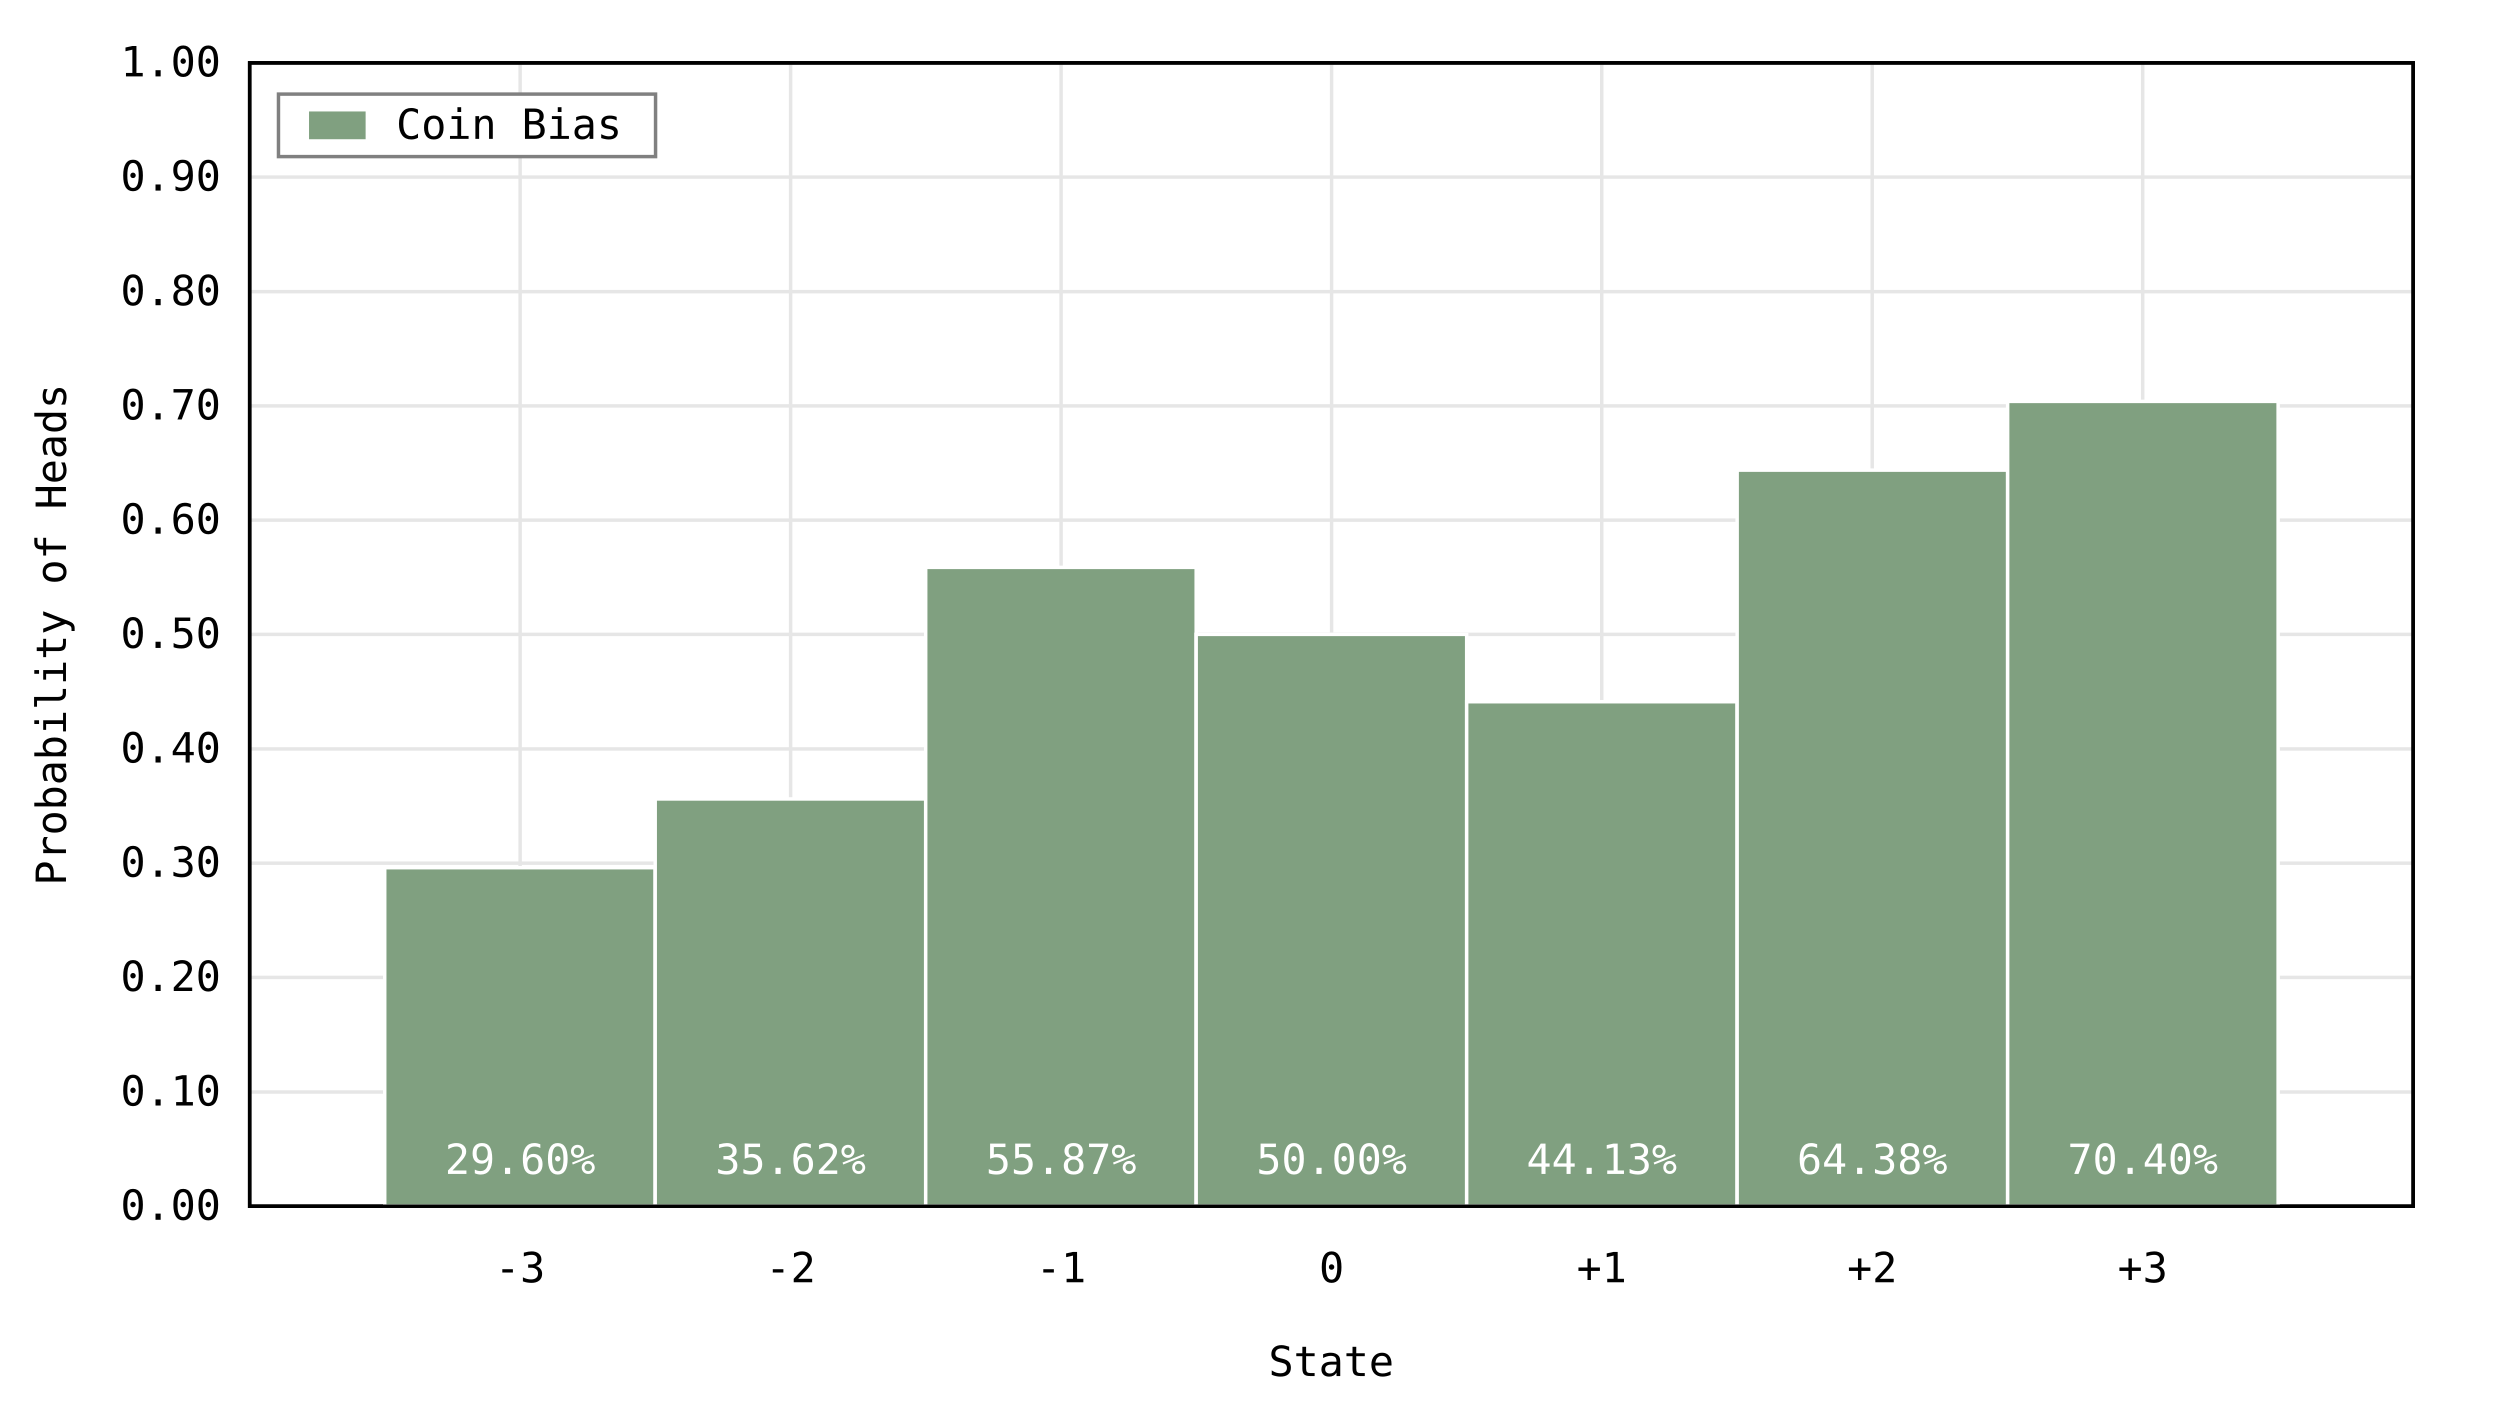
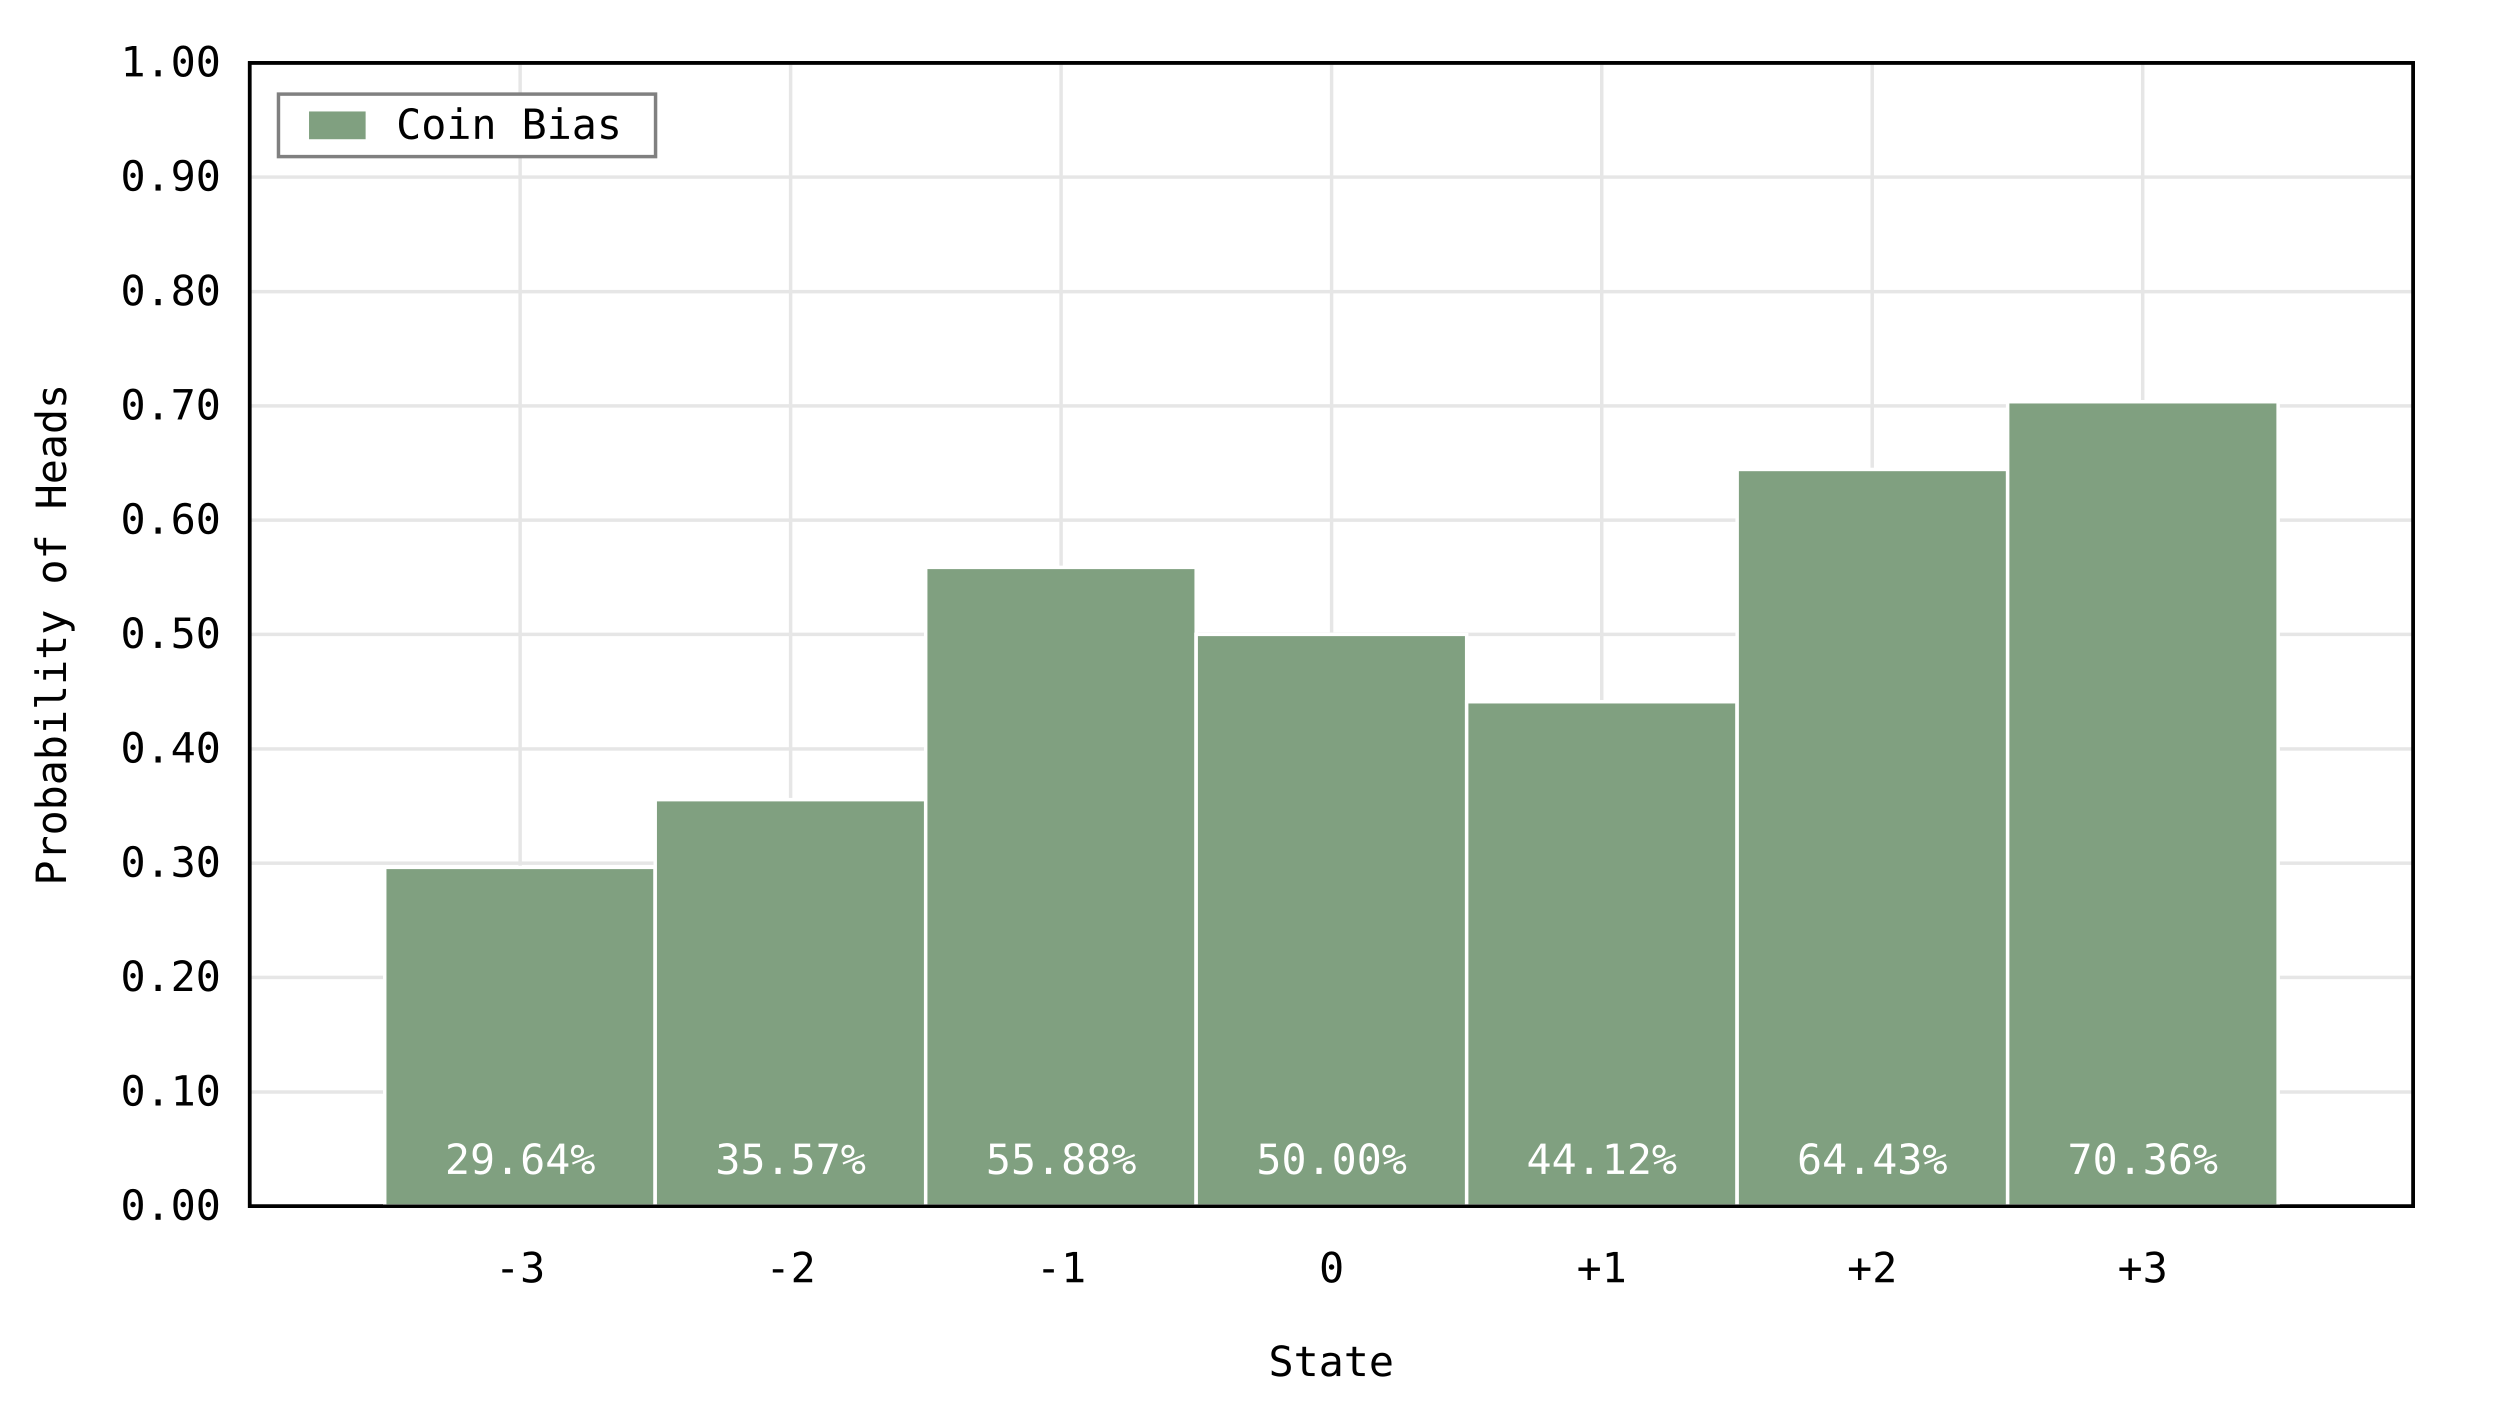
<svg xmlns="http://www.w3.org/2000/svg" xmlns:xlink="http://www.w3.org/1999/xlink" width="720" height="405" viewBox="0 0 720 405">
  <g id="gnuplot_canvas">
    <rect x="0" y="0" width="720" height="405" fill="none" />
    <defs>
      <circle id="gpDot" r="0.5" stroke-width="0.5" stroke="currentColor" />
      <path id="gpPt0" stroke-width="0.222" stroke="currentColor" d="M-1,0 h2 M0,-1 v2" />
      <path id="gpPt1" stroke-width="0.222" stroke="currentColor" d="M-1,-1 L1,1 M1,-1 L-1,1" />
      <path id="gpPt2" stroke-width="0.222" stroke="currentColor" d="M-1,0 L1,0 M0,-1 L0,1 M-1,-1 L1,1 M-1,1 L1,-1" />
      <rect id="gpPt3" stroke-width="0.222" stroke="currentColor" x="-1" y="-1" width="2" height="2" />
      <rect id="gpPt4" stroke-width="0.222" stroke="currentColor" fill="currentColor" x="-1" y="-1" width="2" height="2" />
      <circle id="gpPt5" stroke-width="0.222" stroke="currentColor" cx="0" cy="0" r="1" />
      <use xlink:href="#gpPt5" id="gpPt6" fill="currentColor" stroke="none" />
      <path id="gpPt7" stroke-width="0.222" stroke="currentColor" d="M0,-1.33 L-1.33,0.67 L1.33,0.67 z" />
      <use xlink:href="#gpPt7" id="gpPt8" fill="currentColor" stroke="none" />
      <use xlink:href="#gpPt7" id="gpPt9" stroke="currentColor" transform="rotate(180)" />
      <use xlink:href="#gpPt9" id="gpPt10" fill="currentColor" stroke="none" />
      <use xlink:href="#gpPt3" id="gpPt11" stroke="currentColor" transform="rotate(45)" />
      <use xlink:href="#gpPt11" id="gpPt12" fill="currentColor" stroke="none" />
      <path id="gpPt13" stroke-width="0.222" stroke="currentColor" d="M0,1.330 L1.265,0.411 L0.782,-1.067 L-0.782,-1.076 L-1.265,0.411 z" />
      <use xlink:href="#gpPt13" id="gpPt14" fill="currentColor" stroke="none" />
      <filter id="textbox" filterUnits="objectBoundingBox" x="0" y="0" height="1" width="1">
        <feFlood flood-color="white" flood-opacity="1" result="bgnd" />
        <feComposite in="SourceGraphic" in2="bgnd" operator="atop" />
      </filter>
      <filter id="greybox" filterUnits="objectBoundingBox" x="0" y="0" height="1" width="1">
        <feFlood flood-color="lightgrey" flood-opacity="1" result="grey" />
        <feComposite in="SourceGraphic" in2="grey" operator="atop" />
      </filter>
    </defs>
    <g fill="none" color="white" stroke="currentColor" stroke-width="1.00" stroke-linecap="butt" stroke-linejoin="miter">
</g>
    <g fill="none" color="black" stroke="currentColor" stroke-width="1.00" stroke-linecap="butt" stroke-linejoin="miter">
</g>
    <g fill="none" color="black" stroke="currentColor" stroke-width="1.00" stroke-linecap="butt" stroke-linejoin="miter">
      <path stroke="rgb(230, 230, 230)" class="gridline" d="M71.9,347.4 L695.0,347.4  " />
    </g>
    <g fill="none" color="black" stroke="currentColor" stroke-width="1.00" stroke-linecap="butt" stroke-linejoin="miter">
      <path stroke="black" d="M71.9,347.4 M695.0,347.4  " />
      <g transform="translate(63.6,351.3)" stroke="none" fill="black" font-family="Consolas, Menlo, monospace" font-size="12.00" text-anchor="end">
        <text>
          <tspan font-family="Consolas, Menlo, monospace">0.00</tspan>
        </text>
      </g>
    </g>
    <g fill="none" color="black" stroke="currentColor" stroke-width="1.00" stroke-linecap="butt" stroke-linejoin="miter">
</g>
    <g fill="none" color="black" stroke="currentColor" stroke-width="1.00" stroke-linecap="butt" stroke-linejoin="miter">
      <path stroke="rgb(230, 230, 230)" class="gridline" d="M71.9,314.5 L695.0,314.5  " />
    </g>
    <g fill="none" color="black" stroke="currentColor" stroke-width="1.00" stroke-linecap="butt" stroke-linejoin="miter">
      <path stroke="black" d="M71.9,314.5 M695.0,314.5  " />
      <g transform="translate(63.6,318.4)" stroke="none" fill="black" font-family="Consolas, Menlo, monospace" font-size="12.00" text-anchor="end">
        <text>
          <tspan font-family="Consolas, Menlo, monospace">0.10</tspan>
        </text>
      </g>
    </g>
    <g fill="none" color="black" stroke="currentColor" stroke-width="1.00" stroke-linecap="butt" stroke-linejoin="miter">
</g>
    <g fill="none" color="black" stroke="currentColor" stroke-width="1.00" stroke-linecap="butt" stroke-linejoin="miter">
      <path stroke="rgb(230, 230, 230)" class="gridline" d="M71.9,281.5 L695.0,281.5  " />
    </g>
    <g fill="none" color="black" stroke="currentColor" stroke-width="1.00" stroke-linecap="butt" stroke-linejoin="miter">
      <path stroke="black" d="M71.9,281.5 M695.0,281.5  " />
      <g transform="translate(63.6,285.4)" stroke="none" fill="black" font-family="Consolas, Menlo, monospace" font-size="12.00" text-anchor="end">
        <text>
          <tspan font-family="Consolas, Menlo, monospace">0.20</tspan>
        </text>
      </g>
    </g>
    <g fill="none" color="black" stroke="currentColor" stroke-width="1.00" stroke-linecap="butt" stroke-linejoin="miter">
</g>
    <g fill="none" color="black" stroke="currentColor" stroke-width="1.00" stroke-linecap="butt" stroke-linejoin="miter">
      <path stroke="rgb(230, 230, 230)" class="gridline" d="M71.9,248.6 L695.0,248.6  " />
    </g>
    <g fill="none" color="black" stroke="currentColor" stroke-width="1.00" stroke-linecap="butt" stroke-linejoin="miter">
      <path stroke="black" d="M71.9,248.6 M695.0,248.6  " />
      <g transform="translate(63.6,252.5)" stroke="none" fill="black" font-family="Consolas, Menlo, monospace" font-size="12.00" text-anchor="end">
        <text>
          <tspan font-family="Consolas, Menlo, monospace">0.30</tspan>
        </text>
      </g>
    </g>
    <g fill="none" color="black" stroke="currentColor" stroke-width="1.00" stroke-linecap="butt" stroke-linejoin="miter">
</g>
    <g fill="none" color="black" stroke="currentColor" stroke-width="1.00" stroke-linecap="butt" stroke-linejoin="miter">
      <path stroke="rgb(230, 230, 230)" class="gridline" d="M71.9,215.7 L695.0,215.7  " />
    </g>
    <g fill="none" color="black" stroke="currentColor" stroke-width="1.00" stroke-linecap="butt" stroke-linejoin="miter">
      <path stroke="black" d="M71.9,215.7 M695.0,215.7  " />
      <g transform="translate(63.6,219.6)" stroke="none" fill="black" font-family="Consolas, Menlo, monospace" font-size="12.00" text-anchor="end">
        <text>
          <tspan font-family="Consolas, Menlo, monospace">0.40</tspan>
        </text>
      </g>
    </g>
    <g fill="none" color="black" stroke="currentColor" stroke-width="1.00" stroke-linecap="butt" stroke-linejoin="miter">
</g>
    <g fill="none" color="black" stroke="currentColor" stroke-width="1.00" stroke-linecap="butt" stroke-linejoin="miter">
      <path stroke="rgb(230, 230, 230)" class="gridline" d="M71.9,182.7 L695.0,182.7  " />
    </g>
    <g fill="none" color="black" stroke="currentColor" stroke-width="1.00" stroke-linecap="butt" stroke-linejoin="miter">
      <path stroke="black" d="M71.9,182.7 M695.0,182.7  " />
      <g transform="translate(63.6,186.6)" stroke="none" fill="black" font-family="Consolas, Menlo, monospace" font-size="12.00" text-anchor="end">
        <text>
          <tspan font-family="Consolas, Menlo, monospace">0.50</tspan>
        </text>
      </g>
    </g>
    <g fill="none" color="black" stroke="currentColor" stroke-width="1.00" stroke-linecap="butt" stroke-linejoin="miter">
</g>
    <g fill="none" color="black" stroke="currentColor" stroke-width="1.00" stroke-linecap="butt" stroke-linejoin="miter">
      <path stroke="rgb(230, 230, 230)" class="gridline" d="M71.9,149.8 L695.0,149.8  " />
    </g>
    <g fill="none" color="black" stroke="currentColor" stroke-width="1.00" stroke-linecap="butt" stroke-linejoin="miter">
      <path stroke="black" d="M71.9,149.8 M695.0,149.8  " />
      <g transform="translate(63.6,153.7)" stroke="none" fill="black" font-family="Consolas, Menlo, monospace" font-size="12.00" text-anchor="end">
        <text>
          <tspan font-family="Consolas, Menlo, monospace">0.60</tspan>
        </text>
      </g>
    </g>
    <g fill="none" color="black" stroke="currentColor" stroke-width="1.00" stroke-linecap="butt" stroke-linejoin="miter">
</g>
    <g fill="none" color="black" stroke="currentColor" stroke-width="1.00" stroke-linecap="butt" stroke-linejoin="miter">
      <path stroke="rgb(230, 230, 230)" class="gridline" d="M71.9,116.9 L695.0,116.9  " />
    </g>
    <g fill="none" color="black" stroke="currentColor" stroke-width="1.00" stroke-linecap="butt" stroke-linejoin="miter">
      <path stroke="black" d="M71.9,116.9 M695.0,116.9  " />
      <g transform="translate(63.6,120.8)" stroke="none" fill="black" font-family="Consolas, Menlo, monospace" font-size="12.00" text-anchor="end">
        <text>
          <tspan font-family="Consolas, Menlo, monospace">0.70</tspan>
        </text>
      </g>
    </g>
    <g fill="none" color="black" stroke="currentColor" stroke-width="1.00" stroke-linecap="butt" stroke-linejoin="miter">
</g>
    <g fill="none" color="black" stroke="currentColor" stroke-width="1.00" stroke-linecap="butt" stroke-linejoin="miter">
      <path stroke="rgb(230, 230, 230)" class="gridline" d="M71.9,84.0 L695.0,84.0  " />
    </g>
    <g fill="none" color="black" stroke="currentColor" stroke-width="1.00" stroke-linecap="butt" stroke-linejoin="miter">
      <path stroke="black" d="M71.9,84.0 M695.0,84.0  " />
      <g transform="translate(63.6,87.9)" stroke="none" fill="black" font-family="Consolas, Menlo, monospace" font-size="12.00" text-anchor="end">
        <text>
          <tspan font-family="Consolas, Menlo, monospace">0.80</tspan>
        </text>
      </g>
    </g>
    <g fill="none" color="black" stroke="currentColor" stroke-width="1.00" stroke-linecap="butt" stroke-linejoin="miter">
</g>
    <g fill="none" color="black" stroke="currentColor" stroke-width="1.00" stroke-linecap="butt" stroke-linejoin="miter">
      <path stroke="rgb(230, 230, 230)" class="gridline" d="M71.9,51.0 L695.0,51.0  " />
    </g>
    <g fill="none" color="black" stroke="currentColor" stroke-width="1.00" stroke-linecap="butt" stroke-linejoin="miter">
      <path stroke="black" d="M71.9,51.0 M695.0,51.0  " />
      <g transform="translate(63.6,54.9)" stroke="none" fill="black" font-family="Consolas, Menlo, monospace" font-size="12.00" text-anchor="end">
        <text>
          <tspan font-family="Consolas, Menlo, monospace">0.90</tspan>
        </text>
      </g>
    </g>
    <g fill="none" color="black" stroke="currentColor" stroke-width="1.00" stroke-linecap="butt" stroke-linejoin="miter">
</g>
    <g fill="none" color="black" stroke="currentColor" stroke-width="1.00" stroke-linecap="butt" stroke-linejoin="miter">
      <path stroke="rgb(230, 230, 230)" class="gridline" d="M71.9,18.1 L695.0,18.1  " />
    </g>
    <g fill="none" color="black" stroke="currentColor" stroke-width="1.00" stroke-linecap="butt" stroke-linejoin="miter">
      <path stroke="black" d="M71.9,18.1 M695.0,18.1  " />
      <g transform="translate(63.6,22.0)" stroke="none" fill="black" font-family="Consolas, Menlo, monospace" font-size="12.00" text-anchor="end">
        <text>
          <tspan font-family="Consolas, Menlo, monospace">1.00</tspan>
        </text>
      </g>
    </g>
    <g fill="none" color="black" stroke="currentColor" stroke-width="1.00" stroke-linecap="butt" stroke-linejoin="miter">
</g>
    <g fill="none" color="black" stroke="currentColor" stroke-width="1.00" stroke-linecap="butt" stroke-linejoin="miter">
      <path stroke="rgb(230, 230, 230)" class="gridline" d="M149.8,347.4 L149.8,45.1 M149.8,27.1 L149.8,18.1  " />
    </g>
    <g fill="none" color="black" stroke="currentColor" stroke-width="1.00" stroke-linecap="butt" stroke-linejoin="miter">
      <path stroke="black" d="M149.8,347.4 M149.8,18.1  " />
      <g transform="translate(149.8,369.3)" stroke="none" fill="black" font-family="Consolas, Menlo, monospace" font-size="12.00" text-anchor="middle">
        <text>
          <tspan font-family="Consolas, Menlo, monospace">-3</tspan>
        </text>
      </g>
    </g>
    <g fill="none" color="black" stroke="currentColor" stroke-width="1.00" stroke-linecap="butt" stroke-linejoin="miter">
</g>
    <g fill="none" color="black" stroke="currentColor" stroke-width="1.00" stroke-linecap="butt" stroke-linejoin="miter">
      <path stroke="rgb(230, 230, 230)" class="gridline" d="M227.7,347.4 L227.7,18.1  " />
    </g>
    <g fill="none" color="black" stroke="currentColor" stroke-width="1.00" stroke-linecap="butt" stroke-linejoin="miter">
      <path stroke="black" d="M227.7,347.4 M227.7,18.1  " />
      <g transform="translate(227.7,369.3)" stroke="none" fill="black" font-family="Consolas, Menlo, monospace" font-size="12.00" text-anchor="middle">
        <text>
          <tspan font-family="Consolas, Menlo, monospace">-2</tspan>
        </text>
      </g>
    </g>
    <g fill="none" color="black" stroke="currentColor" stroke-width="1.00" stroke-linecap="butt" stroke-linejoin="miter">
</g>
    <g fill="none" color="black" stroke="currentColor" stroke-width="1.00" stroke-linecap="butt" stroke-linejoin="miter">
      <path stroke="rgb(230, 230, 230)" class="gridline" d="M305.6,347.4 L305.6,18.1  " />
    </g>
    <g fill="none" color="black" stroke="currentColor" stroke-width="1.00" stroke-linecap="butt" stroke-linejoin="miter">
      <path stroke="black" d="M305.6,347.4 M305.6,18.1  " />
      <g transform="translate(305.6,369.3)" stroke="none" fill="black" font-family="Consolas, Menlo, monospace" font-size="12.00" text-anchor="middle">
        <text>
          <tspan font-family="Consolas, Menlo, monospace">-1</tspan>
        </text>
      </g>
    </g>
    <g fill="none" color="black" stroke="currentColor" stroke-width="1.00" stroke-linecap="butt" stroke-linejoin="miter">
</g>
    <g fill="none" color="black" stroke="currentColor" stroke-width="1.00" stroke-linecap="butt" stroke-linejoin="miter">
      <path stroke="rgb(230, 230, 230)" class="gridline" d="M383.5,347.4 L383.5,18.1  " />
    </g>
    <g fill="none" color="black" stroke="currentColor" stroke-width="1.00" stroke-linecap="butt" stroke-linejoin="miter">
      <path stroke="black" d="M383.5,347.4 M383.5,18.1  " />
      <g transform="translate(383.5,369.3)" stroke="none" fill="black" font-family="Consolas, Menlo, monospace" font-size="12.00" text-anchor="middle">
        <text>
          <tspan font-family="Consolas, Menlo, monospace"> 0</tspan>
        </text>
      </g>
    </g>
    <g fill="none" color="black" stroke="currentColor" stroke-width="1.00" stroke-linecap="butt" stroke-linejoin="miter">
</g>
    <g fill="none" color="black" stroke="currentColor" stroke-width="1.00" stroke-linecap="butt" stroke-linejoin="miter">
      <path stroke="rgb(230, 230, 230)" class="gridline" d="M461.3,347.4 L461.3,18.1  " />
    </g>
    <g fill="none" color="black" stroke="currentColor" stroke-width="1.00" stroke-linecap="butt" stroke-linejoin="miter">
      <path stroke="black" d="M461.3,347.4 M461.3,18.1  " />
      <g transform="translate(461.3,369.3)" stroke="none" fill="black" font-family="Consolas, Menlo, monospace" font-size="12.00" text-anchor="middle">
        <text>
          <tspan font-family="Consolas, Menlo, monospace">+1</tspan>
        </text>
      </g>
    </g>
    <g fill="none" color="black" stroke="currentColor" stroke-width="1.00" stroke-linecap="butt" stroke-linejoin="miter">
</g>
    <g fill="none" color="black" stroke="currentColor" stroke-width="1.00" stroke-linecap="butt" stroke-linejoin="miter">
      <path stroke="rgb(230, 230, 230)" class="gridline" d="M539.2,347.4 L539.2,18.1  " />
    </g>
    <g fill="none" color="black" stroke="currentColor" stroke-width="1.00" stroke-linecap="butt" stroke-linejoin="miter">
      <path stroke="black" d="M539.2,347.4 M539.2,18.1  " />
      <g transform="translate(539.2,369.3)" stroke="none" fill="black" font-family="Consolas, Menlo, monospace" font-size="12.00" text-anchor="middle">
        <text>
          <tspan font-family="Consolas, Menlo, monospace">+2</tspan>
        </text>
      </g>
    </g>
    <g fill="none" color="black" stroke="currentColor" stroke-width="1.00" stroke-linecap="butt" stroke-linejoin="miter">
</g>
    <g fill="none" color="black" stroke="currentColor" stroke-width="1.00" stroke-linecap="butt" stroke-linejoin="miter">
      <path stroke="rgb(230, 230, 230)" class="gridline" d="M617.1,347.4 L617.1,18.1  " />
    </g>
    <g fill="none" color="black" stroke="currentColor" stroke-width="1.00" stroke-linecap="butt" stroke-linejoin="miter">
      <path stroke="black" d="M617.1,347.4 M617.1,18.1  " />
      <g transform="translate(617.1,369.3)" stroke="none" fill="black" font-family="Consolas, Menlo, monospace" font-size="12.00" text-anchor="middle">
        <text>
          <tspan font-family="Consolas, Menlo, monospace">+3</tspan>
        </text>
      </g>
    </g>
    <g fill="none" color="black" stroke="currentColor" stroke-width="1.00" stroke-linecap="butt" stroke-linejoin="miter">
</g>
    <g fill="none" color="black" stroke="currentColor" stroke-width="1.00" stroke-linecap="butt" stroke-linejoin="miter">
      <path stroke="black" d="M71.9,18.1 L71.9,347.4 L695.0,347.4 L695.0,18.1 L71.9,18.1 Z  " />
    </g>
    <g fill="none" color="black" stroke="currentColor" stroke-width="1.00" stroke-linecap="butt" stroke-linejoin="miter">
      <g transform="translate(19.0,182.8) rotate(270)" stroke="none" fill="black" font-family="Consolas, Menlo, monospace" font-size="12.00" text-anchor="middle">
        <text>
          <tspan font-family="Consolas, Menlo, monospace">Probability of Heads</tspan>
        </text>
      </g>
    </g>
    <g fill="none" color="black" stroke="currentColor" stroke-width="1.00" stroke-linecap="butt" stroke-linejoin="miter">
      <g transform="translate(383.4,396.3)" stroke="none" fill="black" font-family="Consolas, Menlo, monospace" font-size="12.00" text-anchor="middle">
        <text>
          <tspan font-family="Consolas, Menlo, monospace">State</tspan>
        </text>
      </g>
    </g>
    <g fill="none" color="black" stroke="currentColor" stroke-width="1.00" stroke-linecap="butt" stroke-linejoin="miter">
</g>
    <g fill="none" color="black" stroke="currentColor" stroke-width="1.00" stroke-linecap="butt" stroke-linejoin="miter">
      <path stroke="rgb(128, 128, 128)" d="M80.2,45.1 L80.2,27.1 L188.8,27.1 L188.8,45.1 L80.2,45.1 Z  " />
    </g>
    <g id="gnuplot_plot_1">
      <g fill="none" color="black" stroke="currentColor" stroke-width="1.00" stroke-linecap="butt" stroke-linejoin="miter">
        <g transform="translate(114.1,40.0)" stroke="none" fill="black" font-family="Consolas, Menlo, monospace" font-size="12.00" text-anchor="start">
          <text>
            <tspan font-family="Consolas, Menlo, monospace">Coin Bias</tspan>
          </text>
        </g>
      </g>
      <g fill="none" color="black" stroke="currentColor" stroke-width="1.00" stroke-linecap="butt" stroke-linejoin="miter">
        <g stroke="none" shape-rendering="crispEdges">
          <polygon fill="rgb(128, 160, 128)" points="88.5,40.6 105.8,40.6 105.8,31.6 88.5,31.6 " />
        </g>
        <path stroke="rgb(255, 255, 255)" d="M88.5,40.6 L105.8,40.6 L105.8,31.6 L88.5,31.6 L88.5,40.6 Z  " />
      </g>
      <g fill="none" color="black" stroke="currentColor" stroke-width="1.00" stroke-linecap="butt" stroke-linejoin="miter">
        <g stroke="none" shape-rendering="crispEdges">
-           <polygon fill="rgb(128, 160, 128)" points="110.8,347.4 188.8,347.4 188.8,249.8 110.8,249.8 " />
-         </g>
-         <path stroke="rgb(255, 255, 255)" d="M110.8,347.4 L110.8,249.9 L188.7,249.9 L188.7,347.4 L110.8,347.4 Z  " />
-       </g>
-       <g fill="none" color="black" stroke="currentColor" stroke-width="1.00" stroke-linecap="butt" stroke-linejoin="miter">
-         <g stroke="none" shape-rendering="crispEdges">
-           <polygon fill="rgb(128, 160, 128)" points="188.7,347.4 266.7,347.4 266.7,230.0 188.7,230.0 " />
-         </g>
-         <path stroke="rgb(255, 255, 255)" d="M188.7,347.4 L188.7,230.1 L266.6,230.1 L266.6,347.4 L188.7,347.4 Z  " />
+           <polygon fill="rgb(128, 160, 128)" points="110.8,347.4 188.8,347.4 188.8,249.7 110.8,249.7 " />
+         </g>
+         <path stroke="rgb(255, 255, 255)" d="M110.8,347.4 L110.8,249.8 L188.7,249.8 L188.7,347.4 L110.8,347.4 Z  " />
+       </g>
+       <g fill="none" color="black" stroke="currentColor" stroke-width="1.00" stroke-linecap="butt" stroke-linejoin="miter">
+         <g stroke="none" shape-rendering="crispEdges">
+           <polygon fill="rgb(128, 160, 128)" points="188.7,347.4 266.7,347.4 266.7,230.2 188.7,230.2 " />
+         </g>
+         <path stroke="rgb(255, 255, 255)" d="M188.7,347.4 L188.7,230.3 L266.6,230.3 L266.6,347.4 L188.7,347.4 Z  " />
      </g>
      <g fill="none" color="black" stroke="currentColor" stroke-width="1.00" stroke-linecap="butt" stroke-linejoin="miter">
        <g stroke="none" shape-rendering="crispEdges">
          <polygon fill="rgb(128, 160, 128)" points="266.6,347.4 344.6,347.4 344.6,163.3 266.6,163.3 " />
        </g>
        <path stroke="rgb(255, 255, 255)" d="M266.6,347.4 L266.6,163.4 L344.5,163.4 L344.5,347.4 L266.6,347.4 Z  " />
      </g>
      <g fill="none" color="black" stroke="currentColor" stroke-width="1.00" stroke-linecap="butt" stroke-linejoin="miter">
        <g stroke="none" shape-rendering="crispEdges">
          <polygon fill="rgb(128, 160, 128)" points="344.5,347.4 422.5,347.4 422.5,182.6 344.5,182.6 " />
        </g>
        <path stroke="rgb(255, 255, 255)" d="M344.5,347.4 L344.5,182.7 L422.4,182.7 L422.4,347.4 L344.5,347.4 Z  " />
      </g>
      <g fill="none" color="black" stroke="currentColor" stroke-width="1.00" stroke-linecap="butt" stroke-linejoin="miter">
        <g stroke="none" shape-rendering="crispEdges">
          <polygon fill="rgb(128, 160, 128)" points="422.4,347.4 500.4,347.4 500.4,202.0 422.4,202.0 " />
        </g>
        <path stroke="rgb(255, 255, 255)" d="M422.4,347.4 L422.4,202.1 L500.3,202.1 L500.3,347.4 L422.4,347.4 Z  " />
      </g>
      <g fill="none" color="black" stroke="currentColor" stroke-width="1.00" stroke-linecap="butt" stroke-linejoin="miter">
        <g stroke="none" shape-rendering="crispEdges">
-           <polygon fill="rgb(128, 160, 128)" points="500.3,347.4 578.3,347.4 578.3,135.3 500.3,135.3 " />
-         </g>
-         <path stroke="rgb(255, 255, 255)" d="M500.3,347.4 L500.3,135.4 L578.2,135.4 L578.2,347.4 L500.3,347.4 Z  " />
-       </g>
-       <g fill="none" color="black" stroke="currentColor" stroke-width="1.00" stroke-linecap="butt" stroke-linejoin="miter">
-         <g stroke="none" shape-rendering="crispEdges">
-           <polygon fill="rgb(128, 160, 128)" points="578.2,347.4 656.2,347.4 656.2,115.5 578.2,115.5 " />
-         </g>
-         <path stroke="rgb(255, 255, 255)" d="M578.2,347.4 L578.2,115.6 L656.1,115.6 L656.1,347.4 L578.2,347.4 Z  " />
+           <polygon fill="rgb(128, 160, 128)" points="500.3,347.4 578.3,347.4 578.3,135.1 500.3,135.1 " />
+         </g>
+         <path stroke="rgb(255, 255, 255)" d="M500.3,347.4 L500.3,135.2 L578.2,135.2 L578.2,347.4 L500.3,347.4 Z  " />
+       </g>
+       <g fill="none" color="black" stroke="currentColor" stroke-width="1.00" stroke-linecap="butt" stroke-linejoin="miter">
+         <g stroke="none" shape-rendering="crispEdges">
+           <polygon fill="rgb(128, 160, 128)" points="578.2,347.4 656.2,347.4 656.2,115.6 578.2,115.6 " />
+         </g>
+         <path stroke="rgb(255, 255, 255)" d="M578.2,347.4 L578.2,115.7 L656.1,115.7 L656.1,347.4 L578.2,347.4 Z  " />
      </g>
      <g fill="none" color="black" stroke="currentColor" stroke-width="1.00" stroke-linecap="butt" stroke-linejoin="miter">
</g>
    </g>
    <g id="gnuplot_plot_2">
      <g fill="none" color="black" stroke="currentColor" stroke-width="1.00" stroke-linecap="butt" stroke-linejoin="miter">
        <g transform="translate(149.8,338.1)" stroke="none" fill="rgb(255,255,255)" font-family="Consolas, Menlo, monospace" font-size="12.00" text-anchor="middle">
          <text>
-             <tspan font-family="Consolas, Menlo, monospace">29.60%</tspan>
+             <tspan font-family="Consolas, Menlo, monospace">29.64%</tspan>
          </text>
        </g>
        <g transform="translate(227.7,338.1)" stroke="none" fill="rgb(255,255,255)" font-family="Consolas, Menlo, monospace" font-size="12.00" text-anchor="middle">
          <text>
-             <tspan font-family="Consolas, Menlo, monospace">35.62%</tspan>
+             <tspan font-family="Consolas, Menlo, monospace">35.57%</tspan>
          </text>
        </g>
        <g transform="translate(305.6,338.1)" stroke="none" fill="rgb(255,255,255)" font-family="Consolas, Menlo, monospace" font-size="12.00" text-anchor="middle">
          <text>
-             <tspan font-family="Consolas, Menlo, monospace">55.87%</tspan>
+             <tspan font-family="Consolas, Menlo, monospace">55.88%</tspan>
          </text>
        </g>
        <g transform="translate(383.5,338.1)" stroke="none" fill="rgb(255,255,255)" font-family="Consolas, Menlo, monospace" font-size="12.00" text-anchor="middle">
          <text>
            <tspan font-family="Consolas, Menlo, monospace">50.00%</tspan>
          </text>
        </g>
        <g transform="translate(461.3,338.1)" stroke="none" fill="rgb(255,255,255)" font-family="Consolas, Menlo, monospace" font-size="12.00" text-anchor="middle">
          <text>
-             <tspan font-family="Consolas, Menlo, monospace">44.13%</tspan>
+             <tspan font-family="Consolas, Menlo, monospace">44.12%</tspan>
          </text>
        </g>
        <g transform="translate(539.2,338.1)" stroke="none" fill="rgb(255,255,255)" font-family="Consolas, Menlo, monospace" font-size="12.00" text-anchor="middle">
          <text>
-             <tspan font-family="Consolas, Menlo, monospace">64.38%</tspan>
+             <tspan font-family="Consolas, Menlo, monospace">64.43%</tspan>
          </text>
        </g>
        <g transform="translate(617.1,338.1)" stroke="none" fill="rgb(255,255,255)" font-family="Consolas, Menlo, monospace" font-size="12.00" text-anchor="middle">
          <text>
-             <tspan font-family="Consolas, Menlo, monospace">70.40%</tspan>
+             <tspan font-family="Consolas, Menlo, monospace">70.36%</tspan>
          </text>
        </g>
      </g>
    </g>
    <g id="gnuplot_plot_3">
      <g fill="none" color="black" stroke="currentColor" stroke-width="1.00" stroke-linecap="butt" stroke-linejoin="miter">
</g>
    </g>
    <g fill="none" color="white" stroke="rgb( 96, 120,  96)" stroke-width="2.00" stroke-linecap="butt" stroke-linejoin="miter">
</g>
    <g fill="none" color="black" stroke="currentColor" stroke-width="2.00" stroke-linecap="butt" stroke-linejoin="miter">
</g>
    <g fill="none" color="black" stroke="black" stroke-width="1.00" stroke-linecap="butt" stroke-linejoin="miter">
</g>
    <g fill="none" color="black" stroke="currentColor" stroke-width="1.00" stroke-linecap="butt" stroke-linejoin="miter">
      <path stroke="black" d="M71.9,18.1 L71.9,347.4 L695.0,347.4 L695.0,18.1 L71.9,18.1 Z  " />
    </g>
    <g fill="none" color="black" stroke="currentColor" stroke-width="1.00" stroke-linecap="butt" stroke-linejoin="miter">
</g>
  </g>
</svg>
